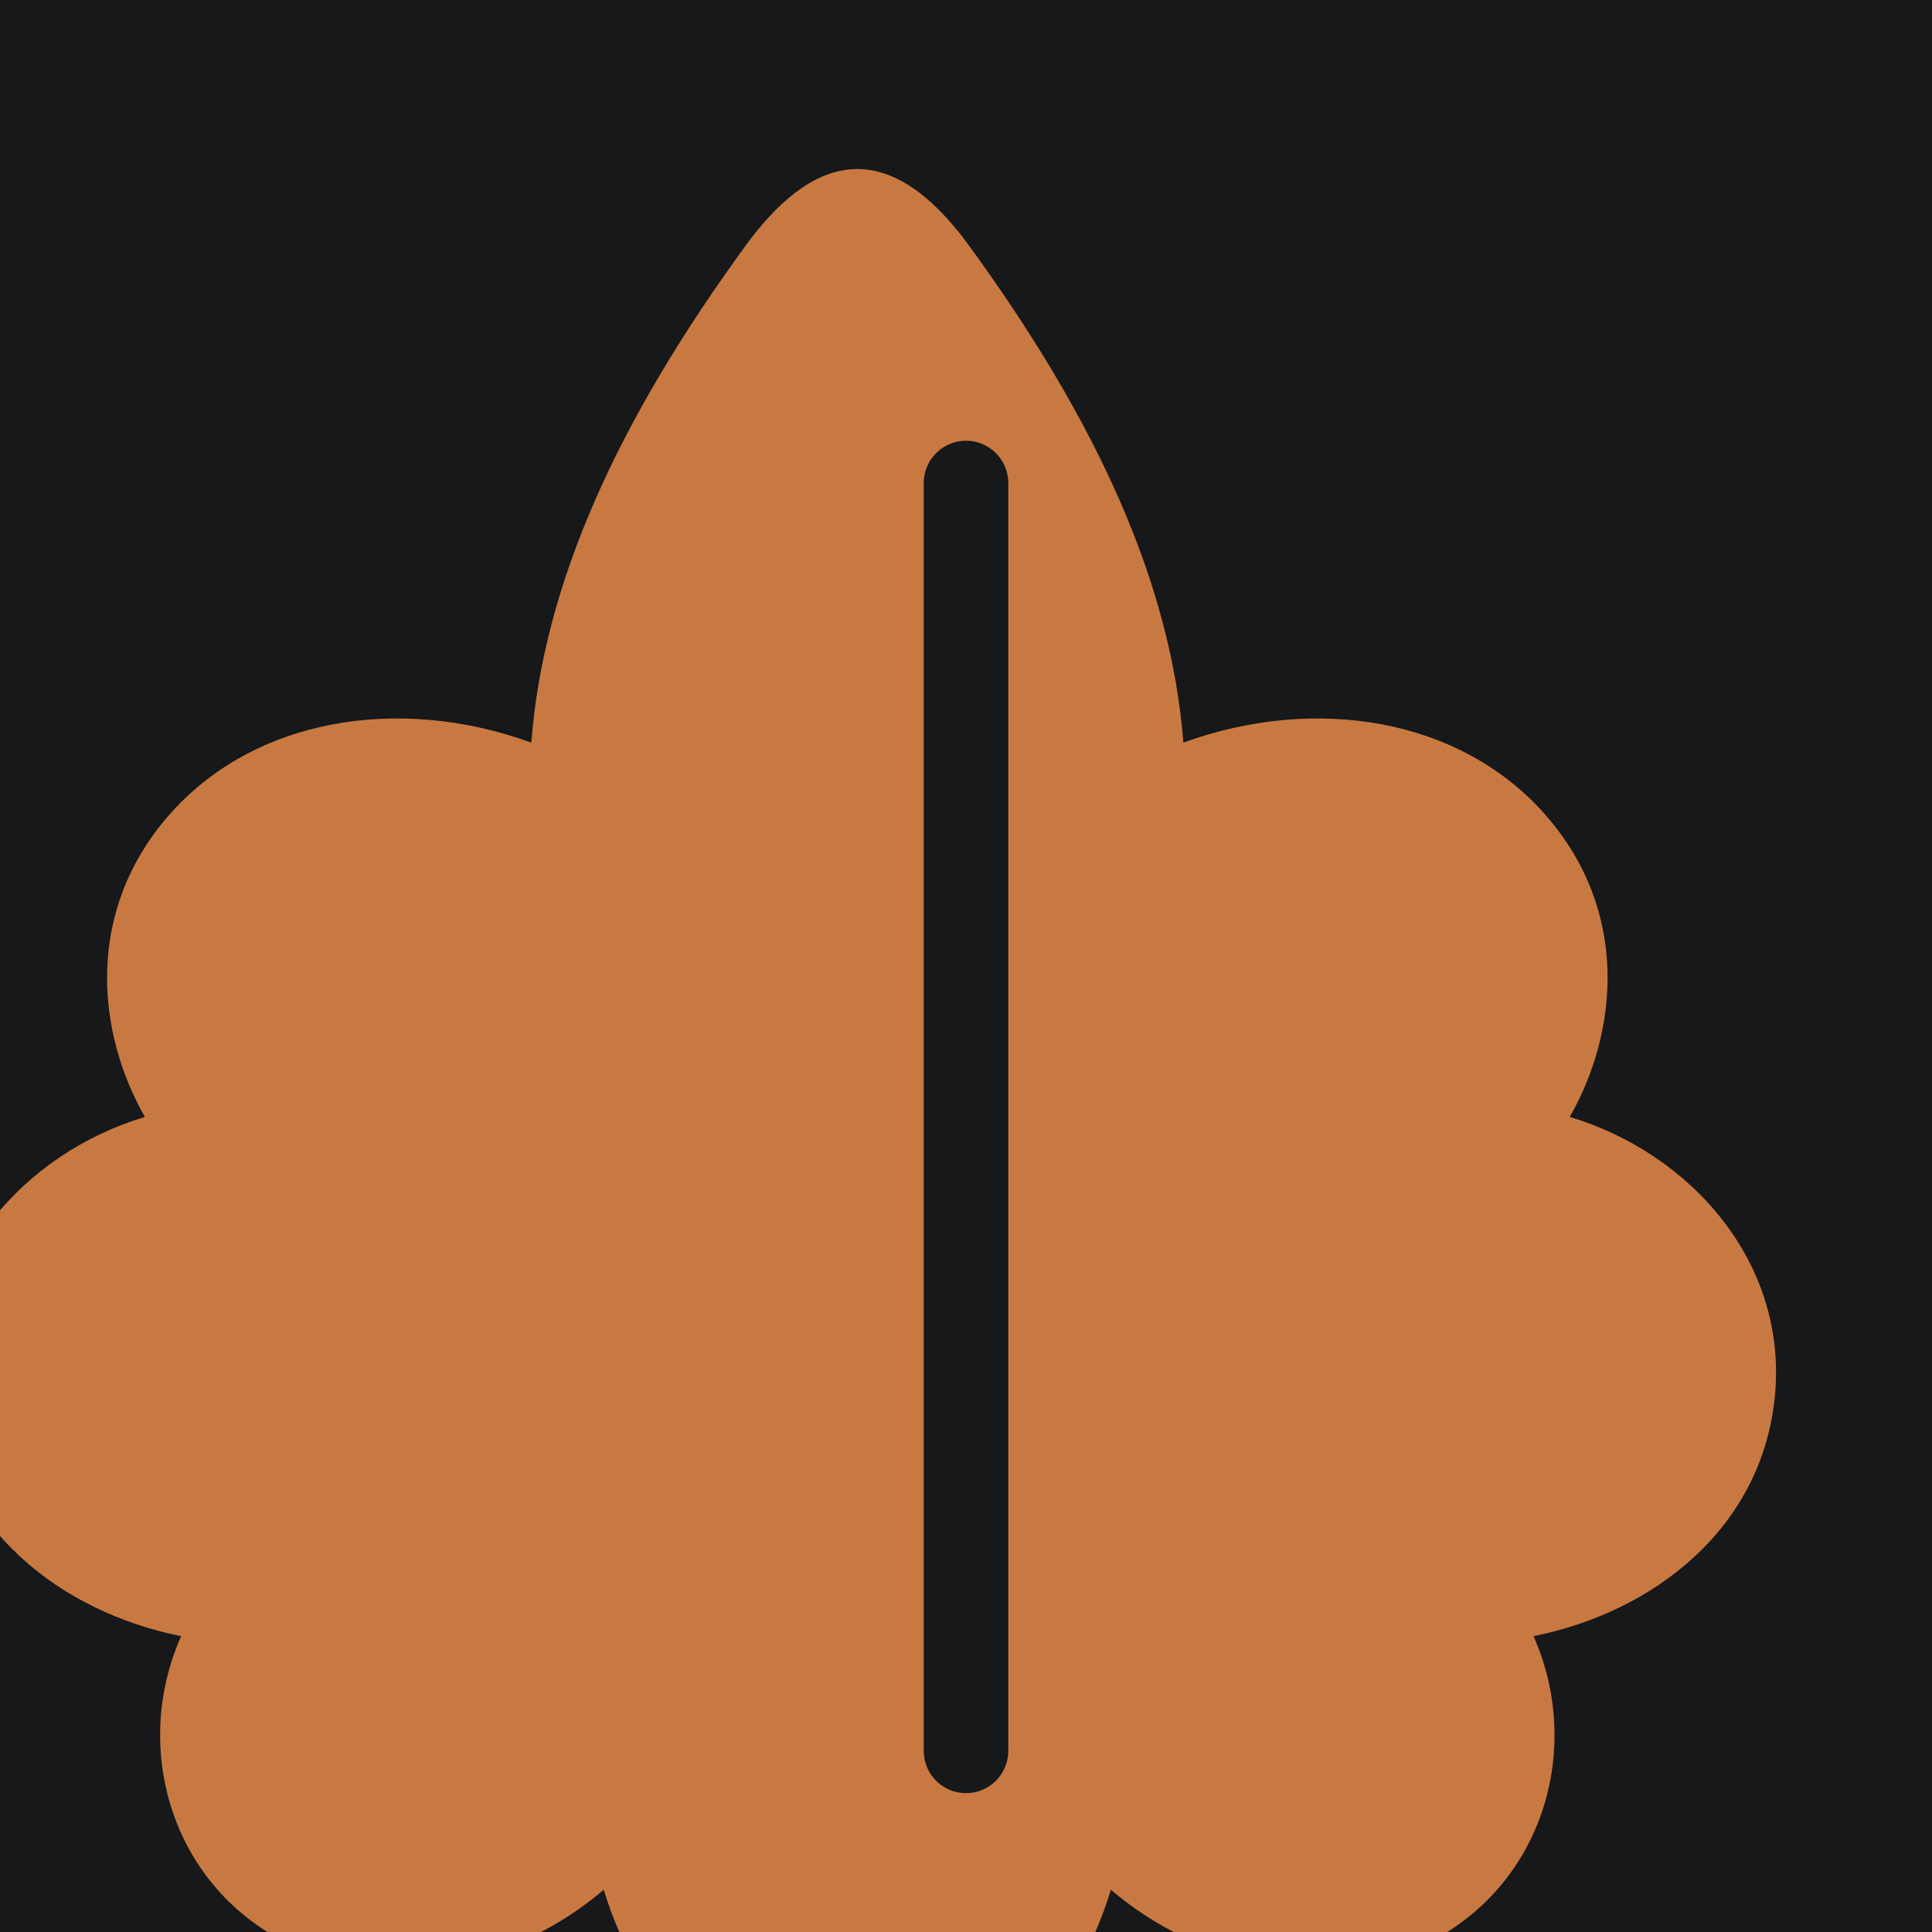
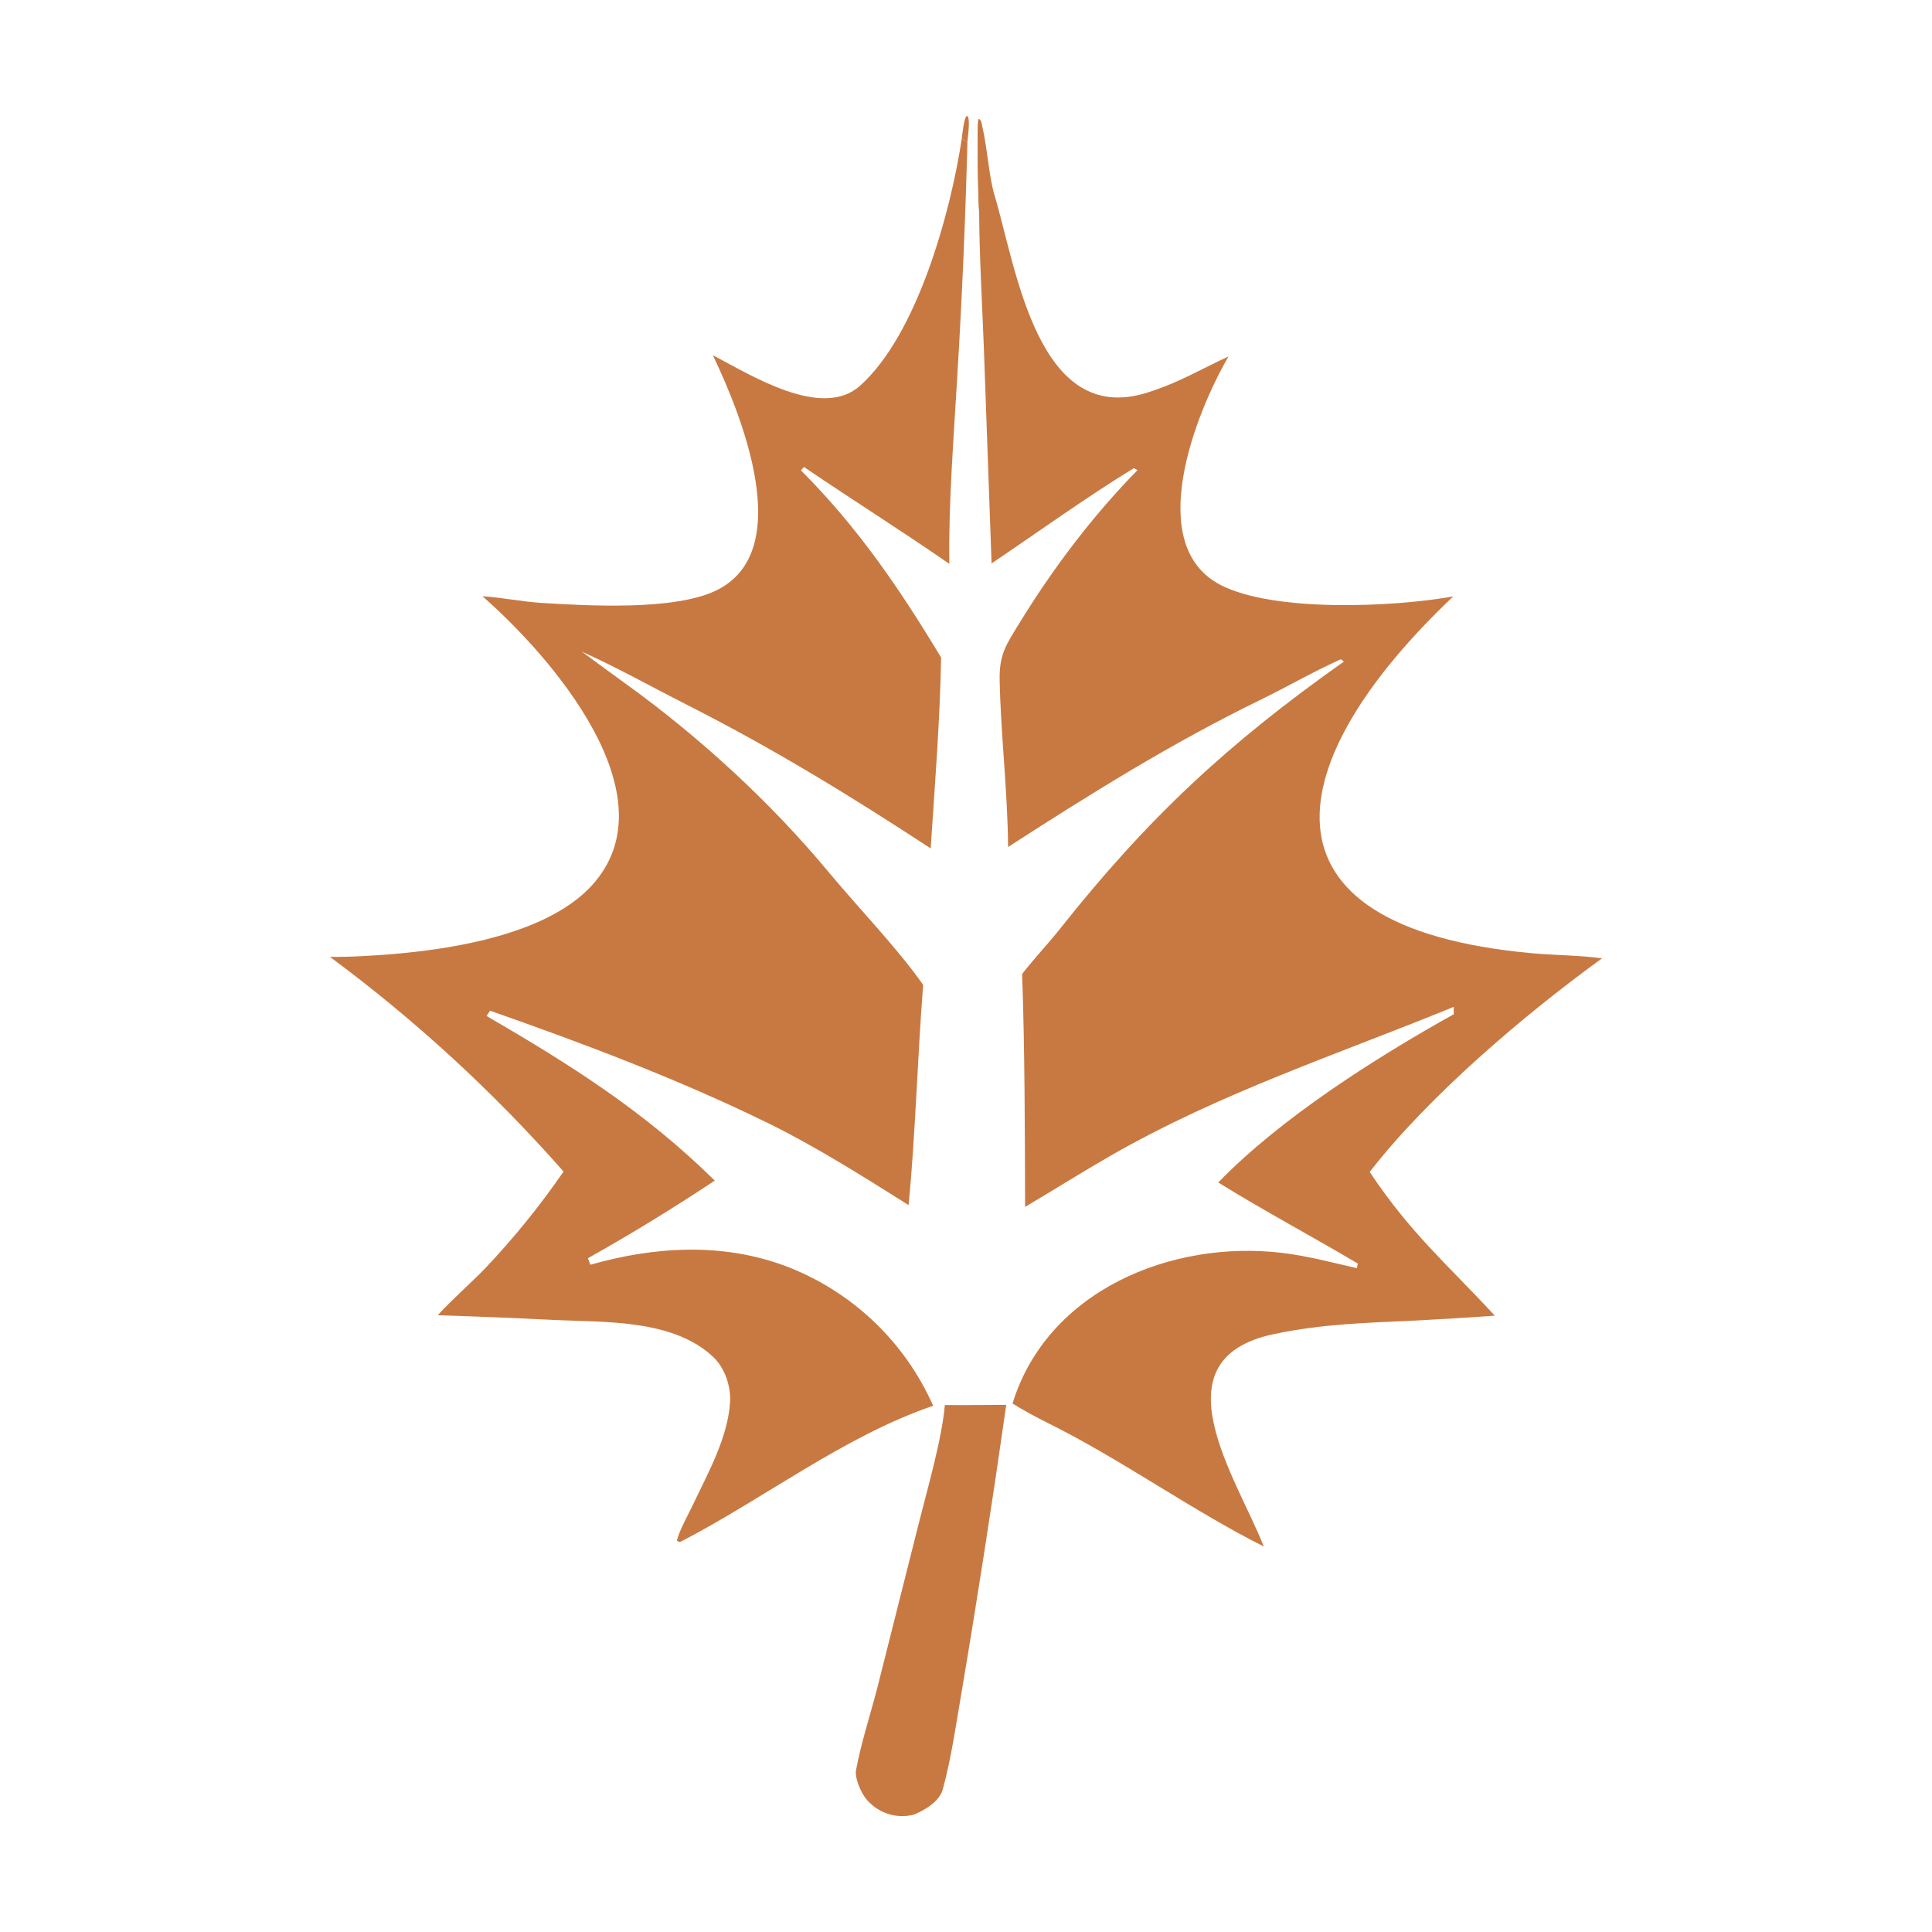
- <svg xmlns="http://www.w3.org/2000/svg" viewBox="0 0 32 32" role="img" aria-label="Ilex Labs">
-   <rect width="32" height="32" fill="#16181A" />
-   <g transform="translate(16 16.5)">
-     <path fill="#C87941" d="M0-12.5          C2.2-9.5 3.4-6.8 3.6-4.2          C5.8-5 8.2-4.6 9.6-3          C11-1.4 10.8.6 10 2          C12 2.6 13.6 4.4 13.4 6.6          C13.2 8.8 11.4 10.2 9.4 10.6          C10.2 12.4 9.6 14.6 7.8 15.6          C6 16.6 3.8 16 2.4 14.8          C1.8 16.8.2 18.4-1.8 18.4          C-3.8 18.4-5.4 16.8-6 14.8          C-7.4 16-9.6 16.6-11.4 15.6          C-13.2 14.6-13.8 12.4-13 10.6          C-15 10.2-16.8 8.8-17 6.6          C-17.2 4.4-15.6 2.6-13.6 2          C-14.4.6-14.6-1.4-13.2-3          C-11.8-4.6-9.4-5-7.2-4.2          C-7-6.8-5.8-9.5-3.6-12.5          C-2.4-14.1-1.2-14.1 0-12.5Z" />
-     <path fill="none" stroke="#16181A" stroke-width="1.4" stroke-linecap="round" d="M0-8.5 V12.5" />
-   </g>
+ <svg xmlns="http://www.w3.org/2000/svg" viewBox="0 0 1024 1024" width="1024" height="1024" role="img" aria-label="Ilex holly leaf mark">
+   <path fill="#C87941" d="M509.76 73.46 C510.79 74.23 511.64 74.68 512.75 75.33 C511.67 117.17 509.85 159.00 507.30 200.78 C505.46 232.74 502.68 266.90 503.17 298.86 C477.75 281.24 451.64 264.89 426.08 247.48 L424.46 249.25 C454.56 279.34 476.99 312.25 498.81 348.53 C498.24 381.05 495.45 417.13 493.27 449.67 C450.38 421.58 409.43 396.53 363.57 373.29 C345.00 363.88 327.48 353.97 308.34 345.35 C316.19 351.13 324.07 356.95 331.95 362.63 C371.02 390.82 408.60 425.36 439.39 462.46 C454.13 480.21 476.37 503.39 489.29 522.02 C486.26 560.52 485.25 600.76 481.59 638.74 C458.45 624.18 432.41 607.72 407.91 595.69 C360.05 572.18 309.87 553.29 259.68 535.66 L257.83 538.44 C302.62 564.52 341.41 588.92 378.84 625.73 C356.94 640.31 334.49 654.05 311.54 666.92 L312.82 670.36 C347.02 660.63 382.81 658.48 416.53 671.10 C451.39 684.35 479.50 710.99 494.59 745.09 C447.56 761.13 405.01 794.22 361.25 816.90 C359.90 817.60 359.85 817.22 358.74 816.52 C360.43 810.42 364.18 804.02 367.00 798.07 C375.11 780.99 385.92 761.91 386.97 742.74 C387.37 734.54 384.11 724.99 378.06 719.26 C356.97 699.29 321.15 700.83 294.42 699.65 C273.64 698.59 252.84 697.75 232.04 697.12 C237.97 690.32 250.11 679.56 257.10 672.30 C272.27 656.29 286.18 639.12 298.69 620.95 C261.55 578.75 220.05 540.60 174.87 507.15 C180.91 507.21 186.96 507.07 192.99 506.70 C230.23 504.82 288.10 497.56 313.86 469.12 C357.08 421.42 290.83 346.75 255.69 316.00 C265.73 316.67 277.02 318.94 286.94 319.55 C312.02 321.11 357.26 323.67 379.41 313.05 C422.61 292.33 392.71 219.37 377.84 188.28 C398.23 198.95 435.56 222.54 455.82 204.47 C486.15 177.42 503.88 112.49 509.76 73.46 Z" />
+   <path fill="#C87941" d="M300.61 672.70 C304.20 670.68 307.85 668.75 311.54 666.92 L312.82 670.36 C310.02 670.95 304.22 672.82 301.45 673.84 L300.61 672.70 Z" />
+   <path fill="#C87941" d="M251.55 533.09 C254.26 533.94 256.93 534.96 259.68 535.66 L257.83 538.44 C255.31 537.23 253.48 536.08 251.07 534.66 L251.55 533.09 Z" />
+   <path fill="#C87941" d="M416.45 241.93 C419.61 243.70 423.14 245.43 426.08 247.48 L424.46 249.25 L416.45 241.93 Z" />
+   <path fill="#C87941" d="M251.07 534.66 C250.29 534.29 246.20 532.78 246.46 531.46 C247.98 530.73 250.29 532.26 251.55 533.09 L251.07 534.66 Z" />
+   <path fill="#C87941" d="M301.45 673.84 C300.62 674.23 299.51 674.96 298.67 674.21 C298.65 673.14 299.66 673.05 300.61 672.70 L301.45 673.84 Z" />
+   <path fill="#C87941" d="M518.97 112.19 C518.44 107.41 517.64 63.69 518.69 63.11 C520.05 63.50 520.19 65.27 520.46 66.38 L520.70 67.37 C523.34 78.46 524.11 93.39 527.00 103.02 C538.63 141.83 549.83 226.86 608.40 207.99 C626.00 202.32 635.65 196.01 651.14 188.94 C633.76 218.73 605.95 288.80 646.89 310.02 C675.12 324.65 738.75 321.79 770.26 316.11 C679.06 402.44 659.15 491.27 811.97 505.23 C823.71 506.30 837.66 506.34 849.13 507.93 C808.26 537.51 757.05 581.02 725.97 621.16 C747.47 653.48 766.69 669.75 792.32 697.33 C778.20 698.34 764.07 699.20 749.94 699.94 C723.72 701.18 701.29 701.62 675.28 707.07 C611.74 720.38 655.52 783.25 669.83 819.68 C631.65 800.51 594.39 773.58 555.70 754.39 C549.95 751.54 541.96 747.25 536.66 743.89 C555.12 683.96 621.01 657.01 679.65 664.07 C693.21 665.71 706.07 669.17 719.34 672.21 L719.67 669.70 C694.70 654.93 671.03 642.40 645.69 626.74 C678.94 592.46 729.13 560.65 770.60 537.52 L770.58 533.64 C709.11 558.80 646.78 579.18 588.72 612.51 C573.44 621.28 558.48 630.70 543.32 639.70 C543.21 599.99 543.17 555.64 541.74 516.24 C547.58 508.62 555.54 500.23 561.84 492.28 C608.57 433.30 651.29 393.71 712.38 350.59 L710.74 349.40 C696.38 355.79 682.19 364.06 668.01 370.96 C621.09 393.81 578.13 420.65 534.31 448.93 C534.07 419.71 530.50 390.17 529.84 360.90 C529.52 346.97 533.12 342.00 540.22 330.40 C558.12 301.20 578.96 273.62 602.94 249.12 L601.01 248.10 C577.26 262.57 548.84 282.91 525.55 298.63 L521.49 184.96 C520.59 161.22 519.08 135.82 518.97 112.19 Z" />
+   <path fill="#C87941" d="M518.97 112.19 C518.44 107.41 517.64 63.69 518.69 63.11 C520.05 63.50 520.19 65.27 520.46 66.38 C518.32 70.48 519.68 103.98 518.97 112.19 Z" />
+   <path fill="#C87941" d="M780.53 530.12 L780.04 532.27 C776.53 533.86 773.95 535.71 770.60 537.52 L770.58 533.64 C773.93 532.56 777.24 531.39 780.53 530.12 Z" />
+   <path fill="#C87941" d="M719.67 669.70 C723.36 671.44 726.56 673.26 730.14 675.18 C726.60 674.28 722.79 673.38 719.34 672.21 L719.67 669.70 Z" />
+   <path fill="#C87941" d="M780.53 530.12 C781.19 529.78 784.86 527.45 785.61 528.83 C785.37 530.53 781.20 531.82 780.04 532.27 L780.53 530.12 Z" />
+   <path fill="#C87941" d="M601.01 248.10 L602.43 247.10 C607.09 243.72 606.66 245.66 602.94 249.12 L601.01 248.10 Z" />
+   <path fill="#C87941" d="M710.74 349.40 C715.29 346.87 718.10 347.22 712.38 350.59 L710.74 349.40 Z" />
+   <path fill="#C87941" d="M500.79 744.70 C511.53 744.81 522.56 744.65 533.33 744.62 C526.14 795.16 518.30 845.60 509.82 895.93 C506.94 912.58 504.19 932.18 499.68 948.42 C497.90 954.83 490.50 959.16 484.65 961.71 C481.97 962.40 479.66 962.72 476.85 962.55 C469.92 962.12 463.49 958.83 459.08 953.48 C456.23 949.96 452.95 942.39 453.72 938.18 C456.21 924.55 461.29 908.79 464.80 895.34 L487.15 806.70 C491.71 788.54 499.18 762.90 500.79 744.70 Z" />
+   <path fill="#C87941" d="M509.76 73.46 C510.09 71.05 510.80 63.00 512.34 61.44 C514.65 61.51 512.87 72.99 512.75 75.33 C511.64 74.68 510.79 74.23 509.76 73.46 Z" />
</svg>
